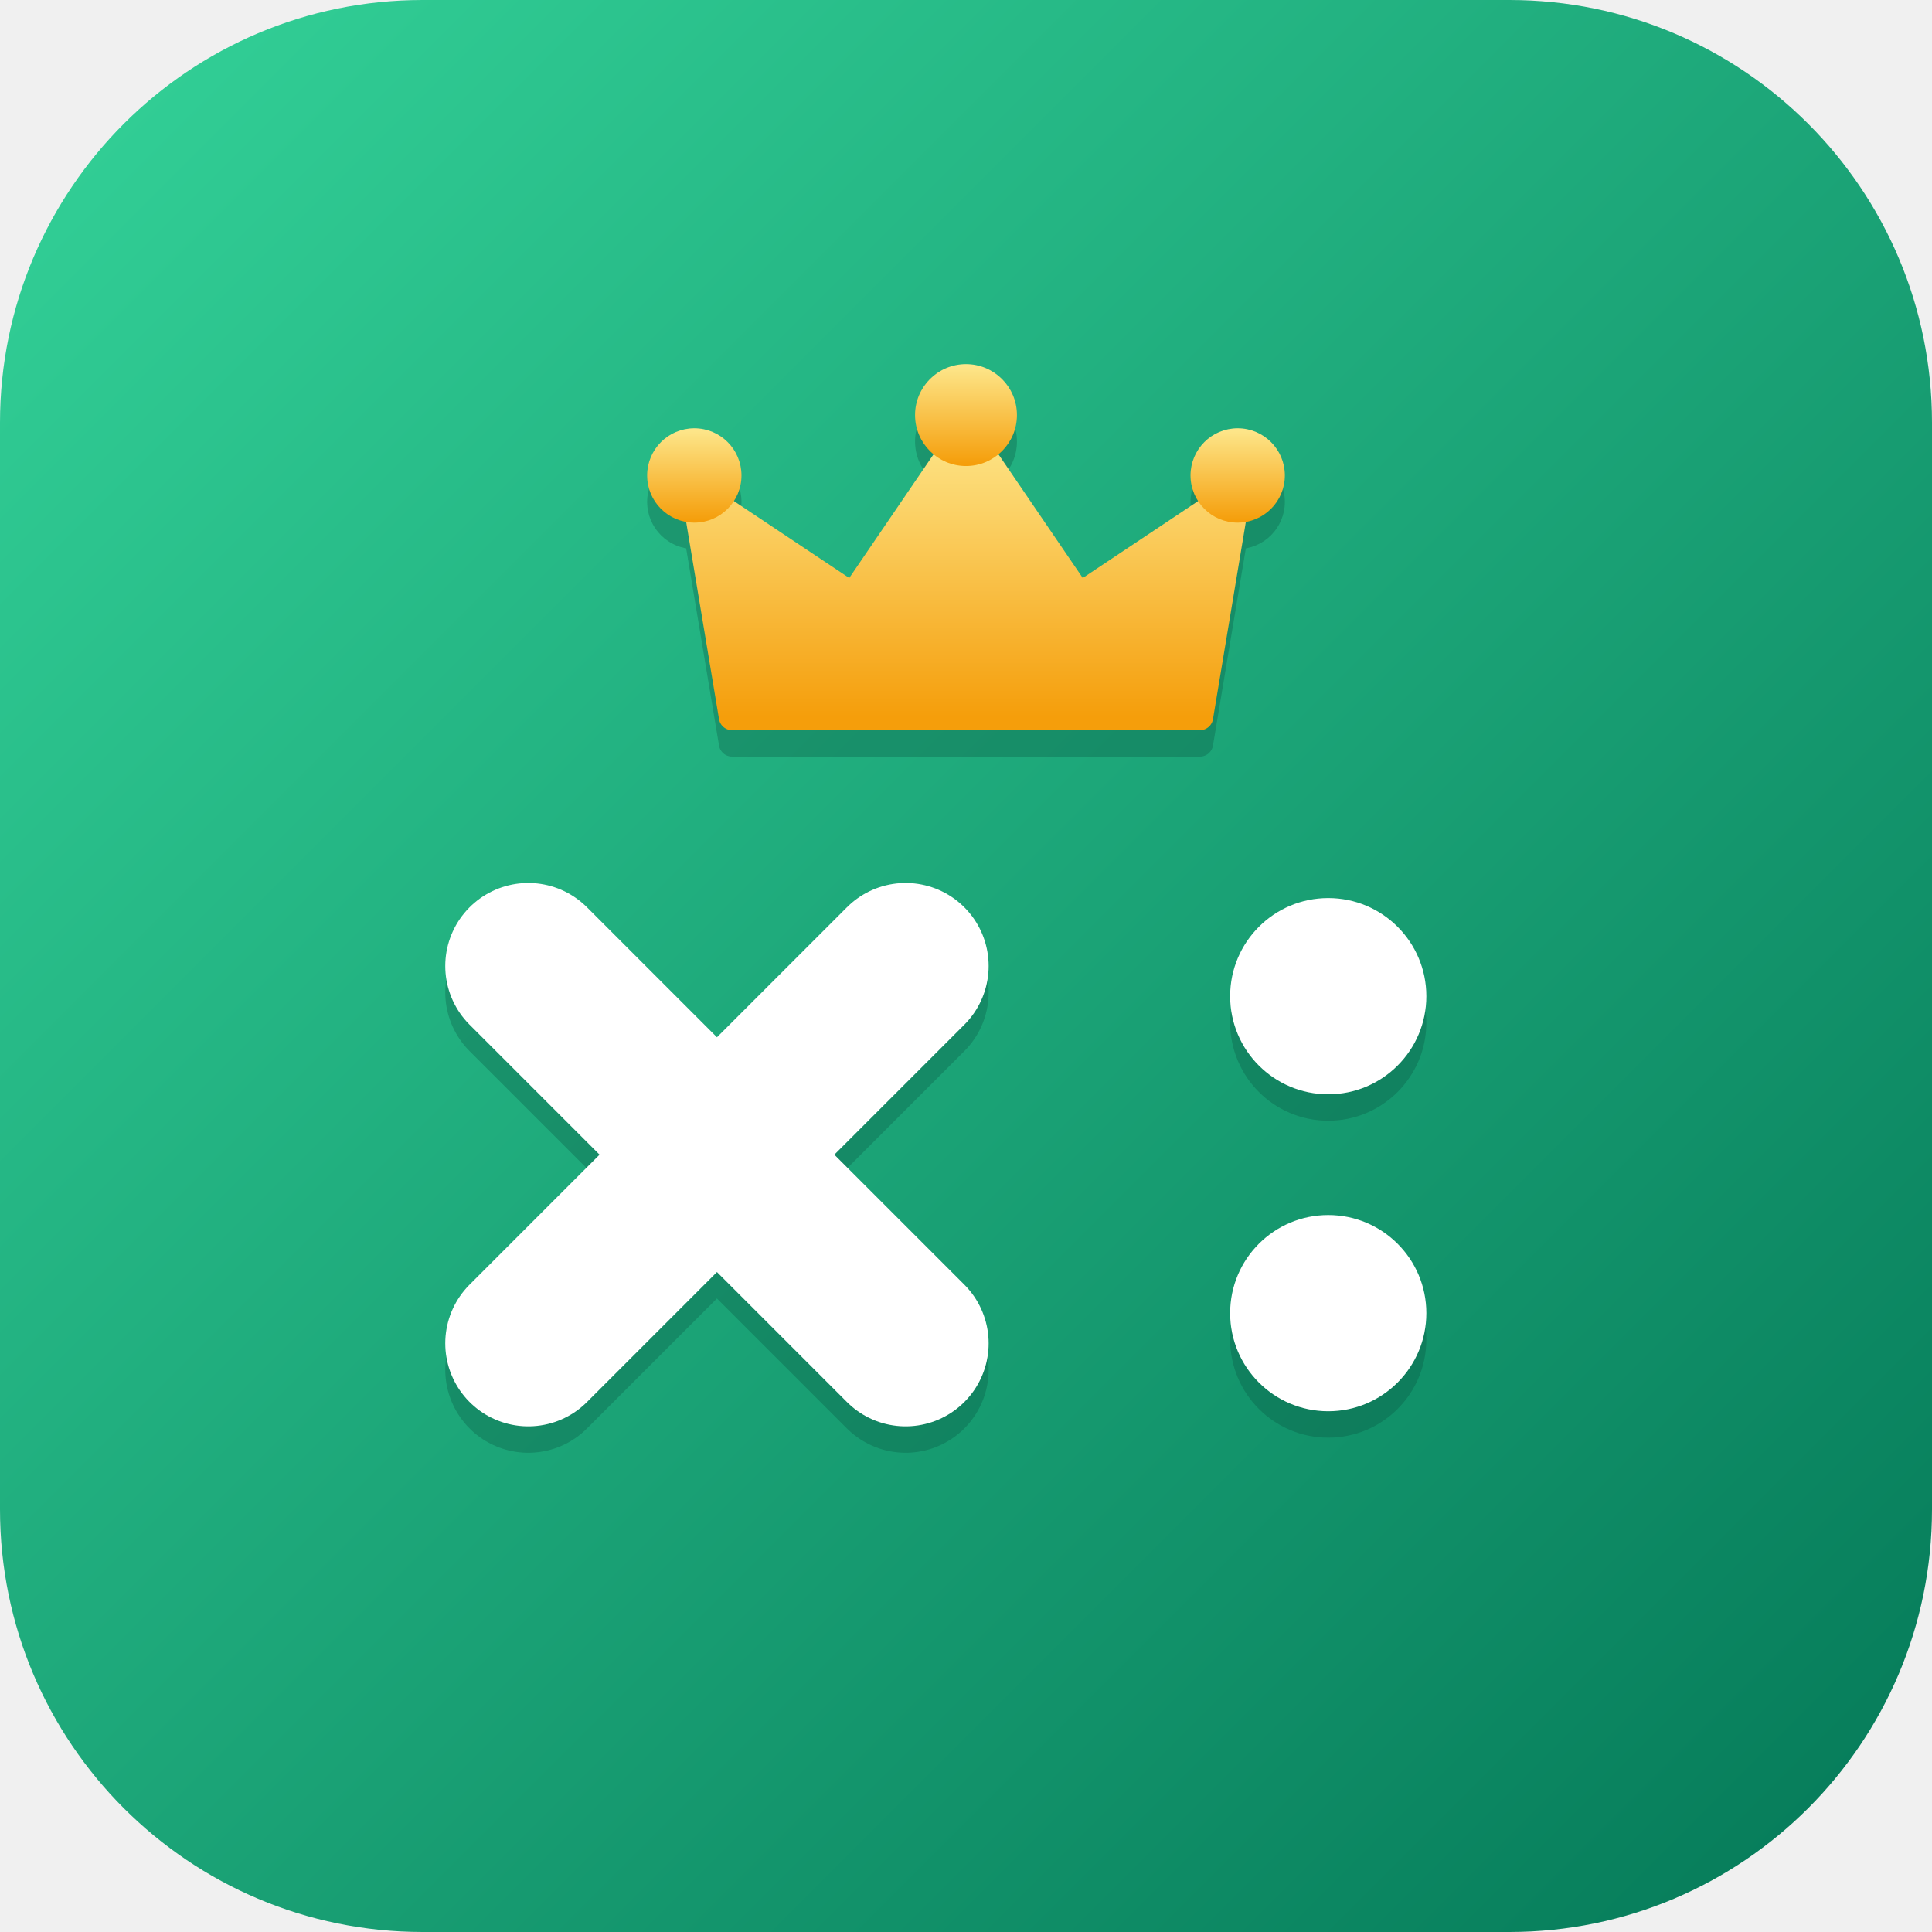
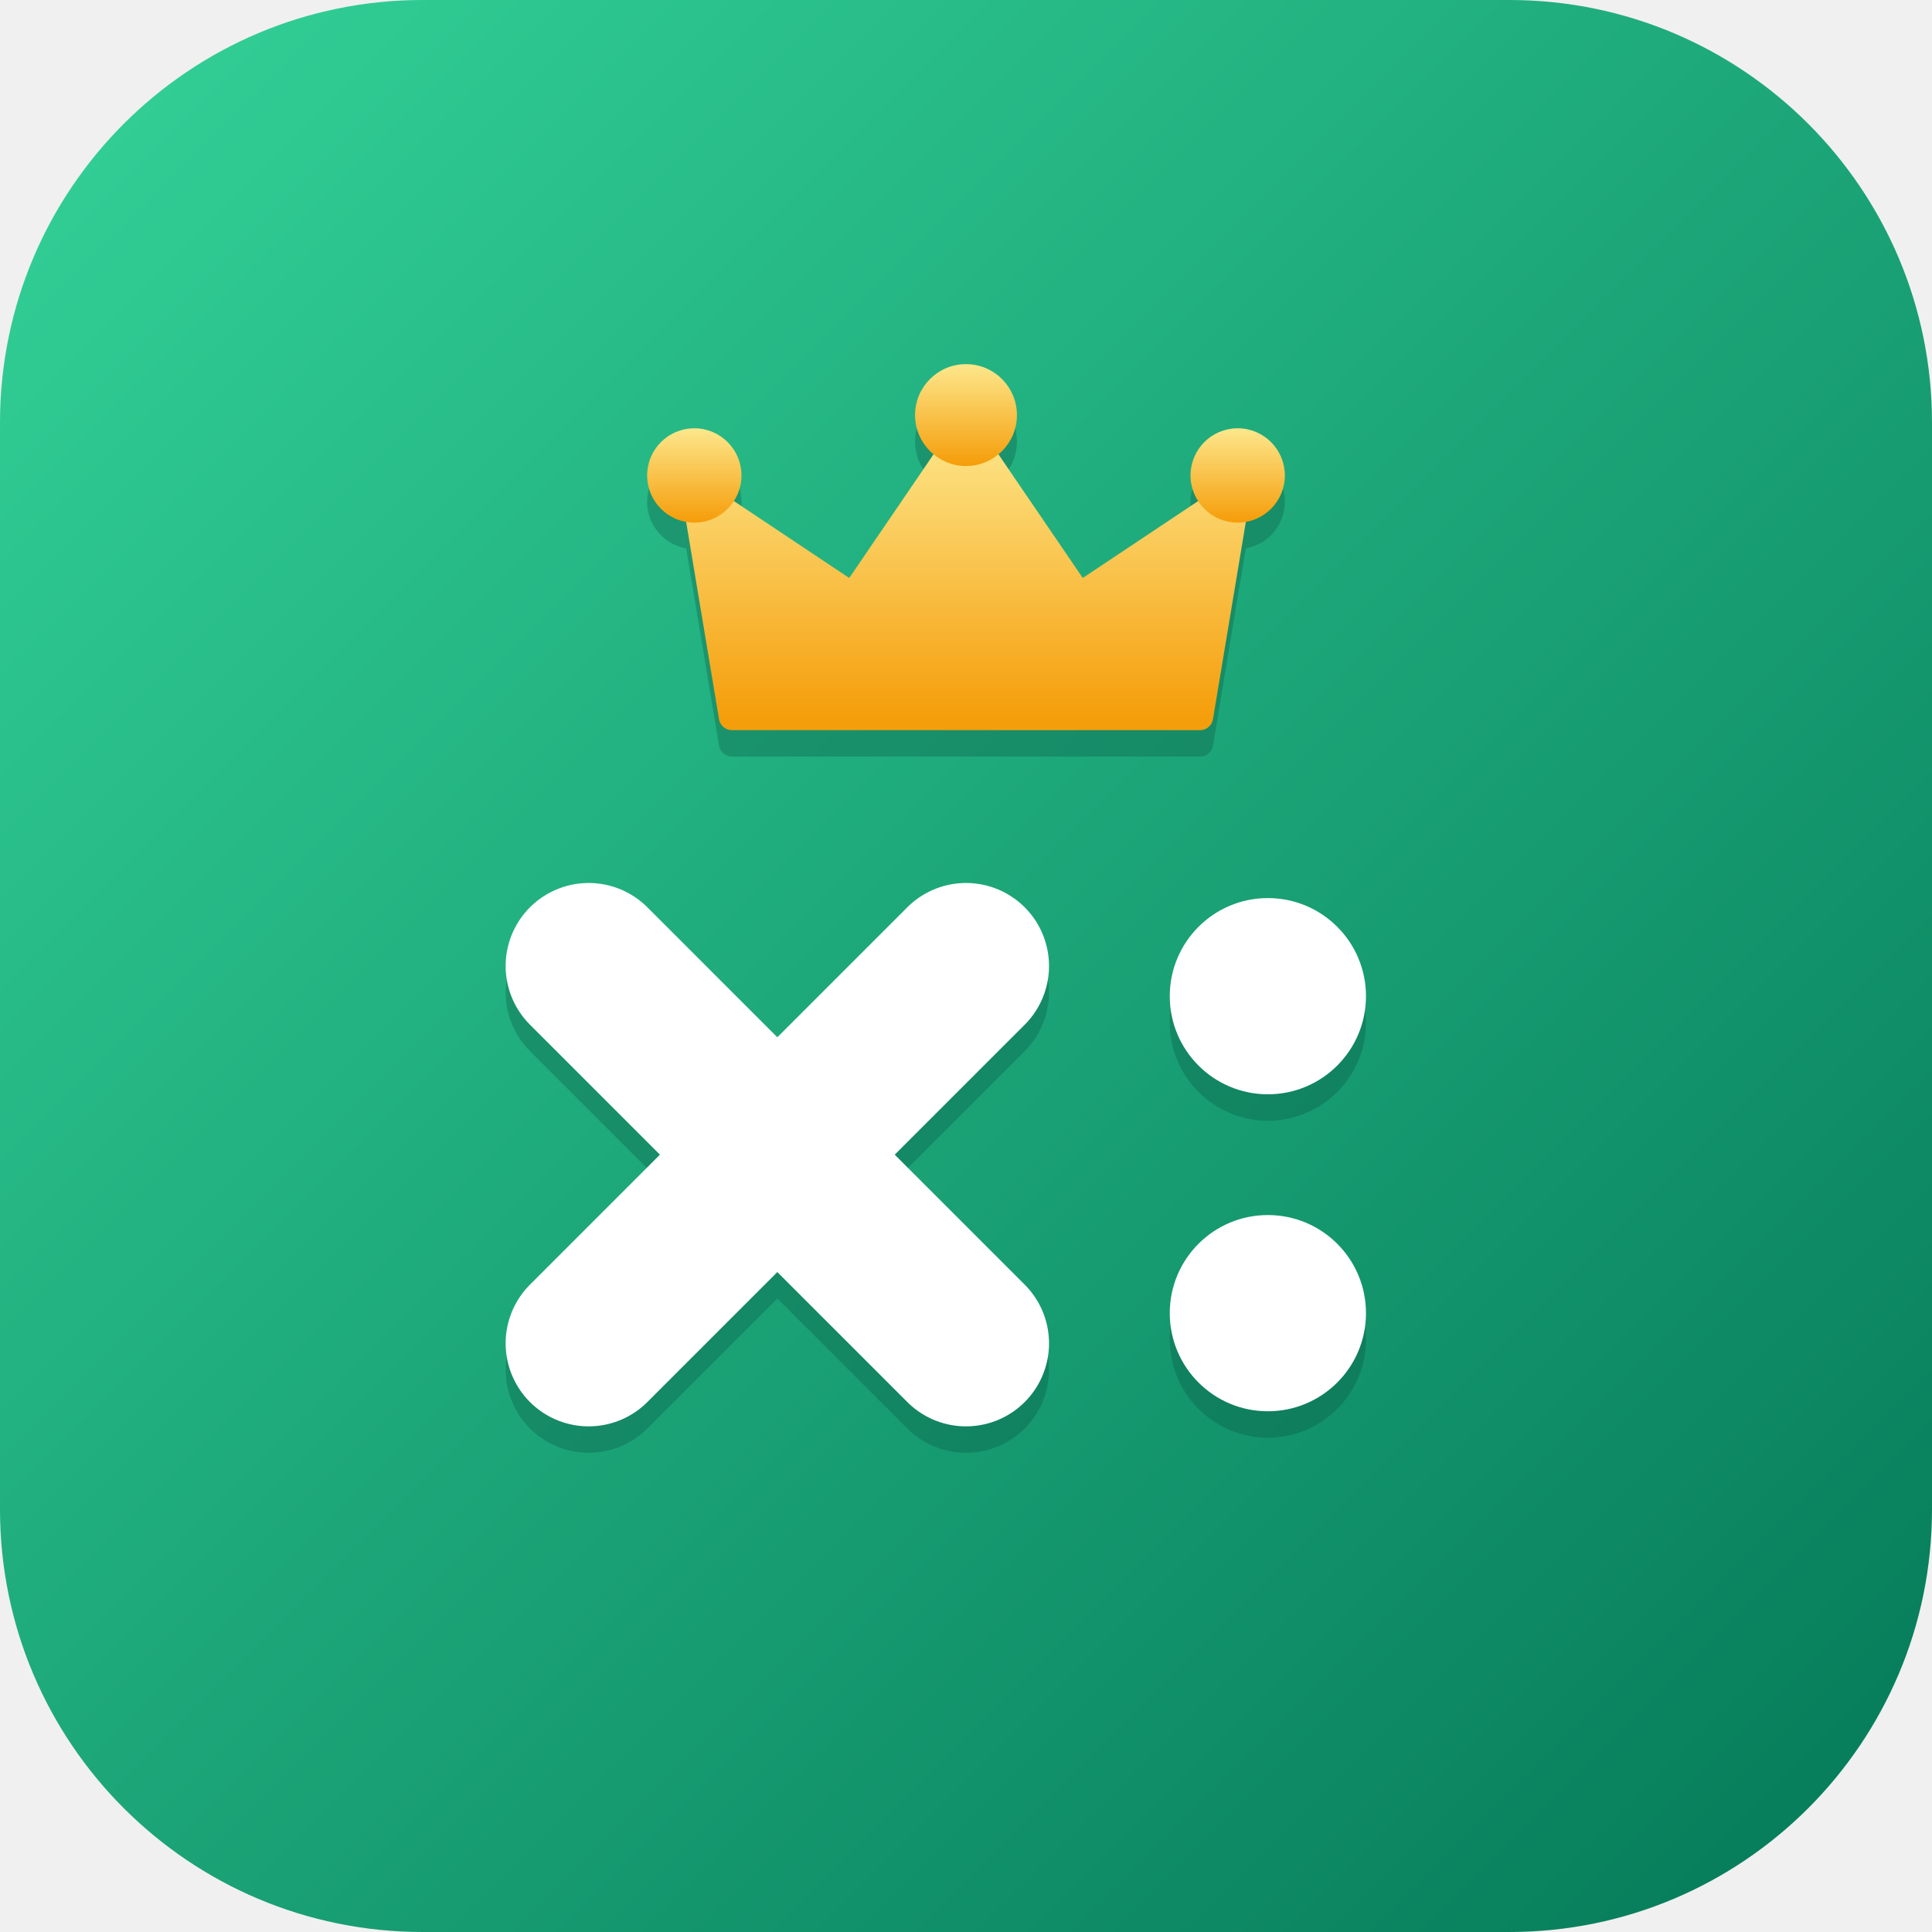
<svg xmlns="http://www.w3.org/2000/svg" viewBox="0 0 512 512" width="512" height="512">
  <defs>
    <linearGradient id="bg" x1="0" y1="0" x2="1" y2="1">
      <stop offset="0" stop-color="#34d399" />
      <stop offset="1" stop-color="#047857" />
    </linearGradient>
    <linearGradient id="gold" x1="0" y1="0" x2="0" y2="1">
      <stop offset="0" stop-color="#fde68a" />
      <stop offset="1" stop-color="#f59e0b" />
    </linearGradient>
  </defs>
  <rect width="512" height="512" rx="112" fill="url(#bg)" />
  <g transform="translate(256 157)" fill="#064e3b" stroke="#064e3b" opacity="0.3">
    <path d="M-62 40 L-72 -20 L-30 8 L0 -36 L30 8 L72 -20 L62 40 Z" stroke-width="7" stroke-linejoin="round" />
    <circle cx="-72" cy="-24" r="12" />
    <circle cx="0" cy="-40" r="13" />
    <circle cx="72" cy="-24" r="12" />
  </g>
  <g transform="translate(256 150)" fill="url(#gold)" stroke="url(#gold)">
    <path d="M-62 40 L-72 -20 L-30 8 L0 -36 L30 8 L72 -20 L62 40 Z" stroke-width="7" stroke-linejoin="round" />
    <circle cx="-72" cy="-24" r="12" />
    <circle cx="0" cy="-40" r="13" />
    <circle cx="72" cy="-24" r="12" />
  </g>
  <g transform="translate(0 7)" opacity="0.3">
-     <g transform="translate(190 306)" stroke="#064e3b">
+     <g transform="translate(206 306)" stroke="#064e3b">
      <g stroke-linecap="round" stroke-width="44">
        <line x1="-50" y1="-50" x2="50" y2="50" />
        <line x1="50" y1="-50" x2="-50" y2="50" />
      </g>
    </g>
-     <g transform="translate(352 306)" fill="#064e3b">
+     <g transform="translate(336 306)" fill="#064e3b">
      <circle cx="0" cy="-42" r="26" />
      <circle cx="0" cy="42" r="26" />
    </g>
  </g>
-   <g transform="translate(190 306)" stroke="#ffffff">
+   <g transform="translate(206 306)" stroke="#ffffff">
    <g stroke-linecap="round" stroke-width="44">
      <line x1="-50" y1="-50" x2="50" y2="50" />
      <line x1="50" y1="-50" x2="-50" y2="50" />
    </g>
  </g>
-   <g transform="translate(352 306)" fill="#ffffff">
+   <g transform="translate(336 306)" fill="#ffffff">
    <circle cx="0" cy="-42" r="26" />
    <circle cx="0" cy="42" r="26" />
  </g>
</svg>
